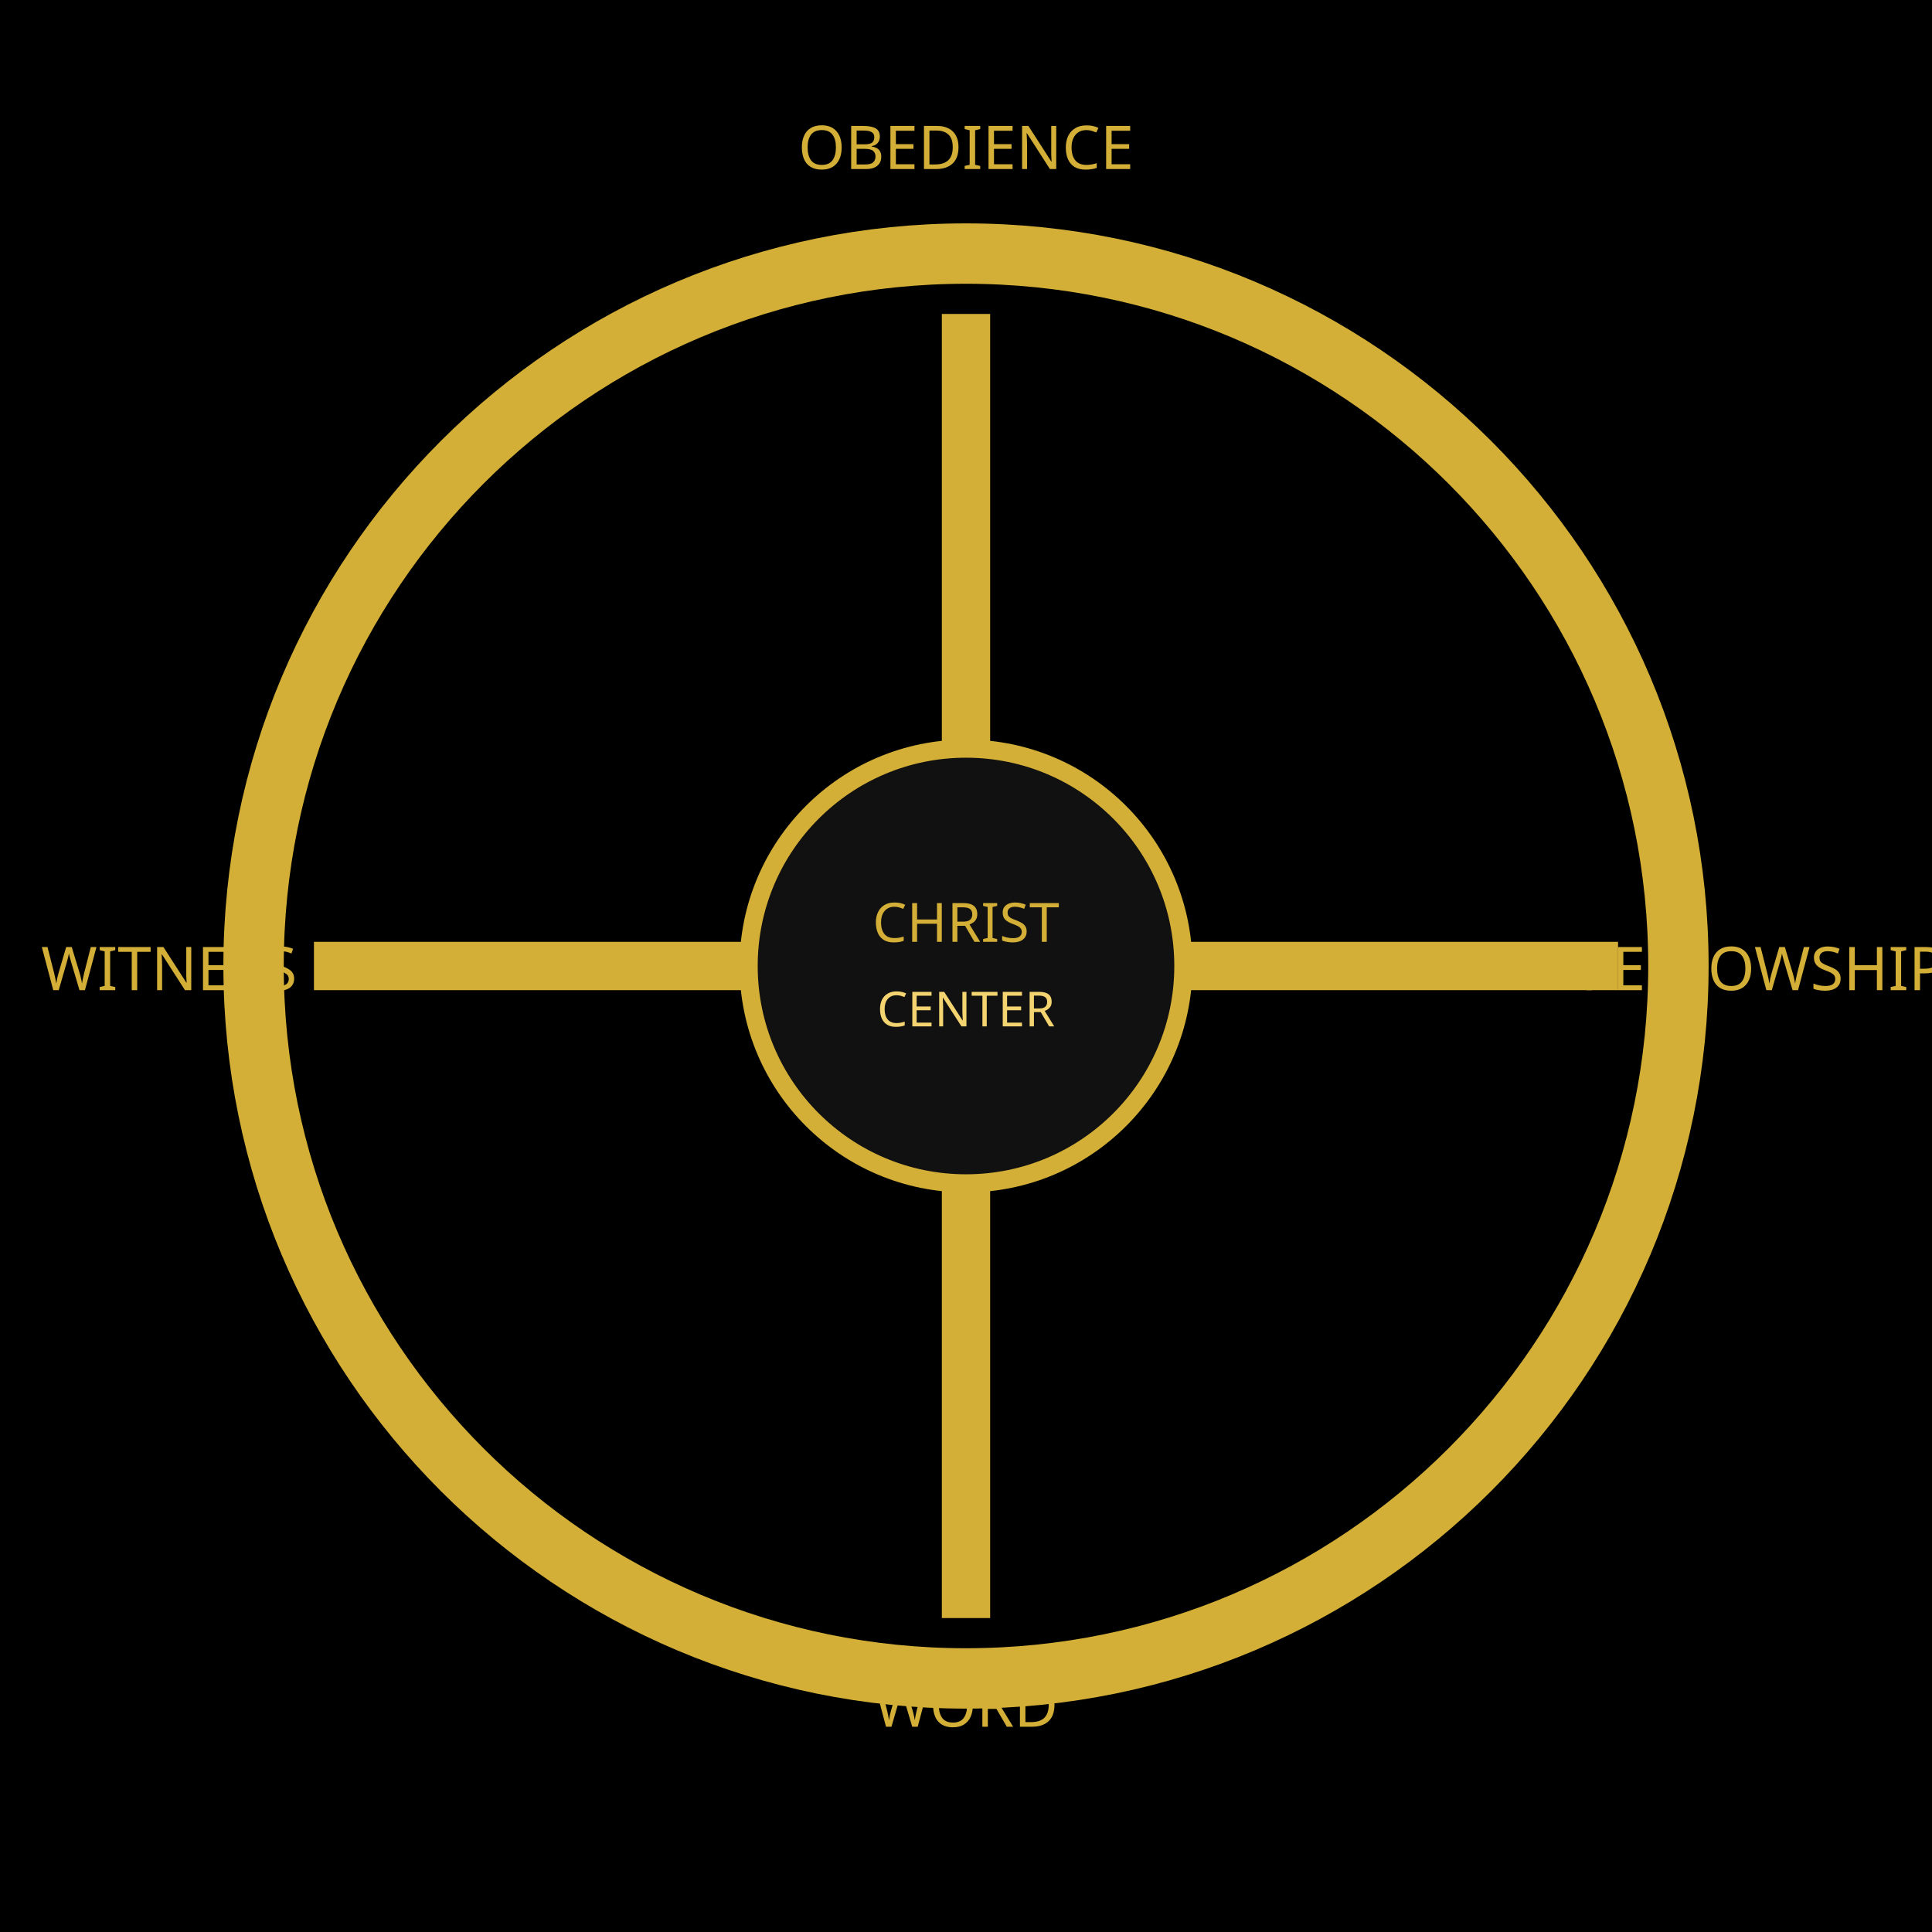
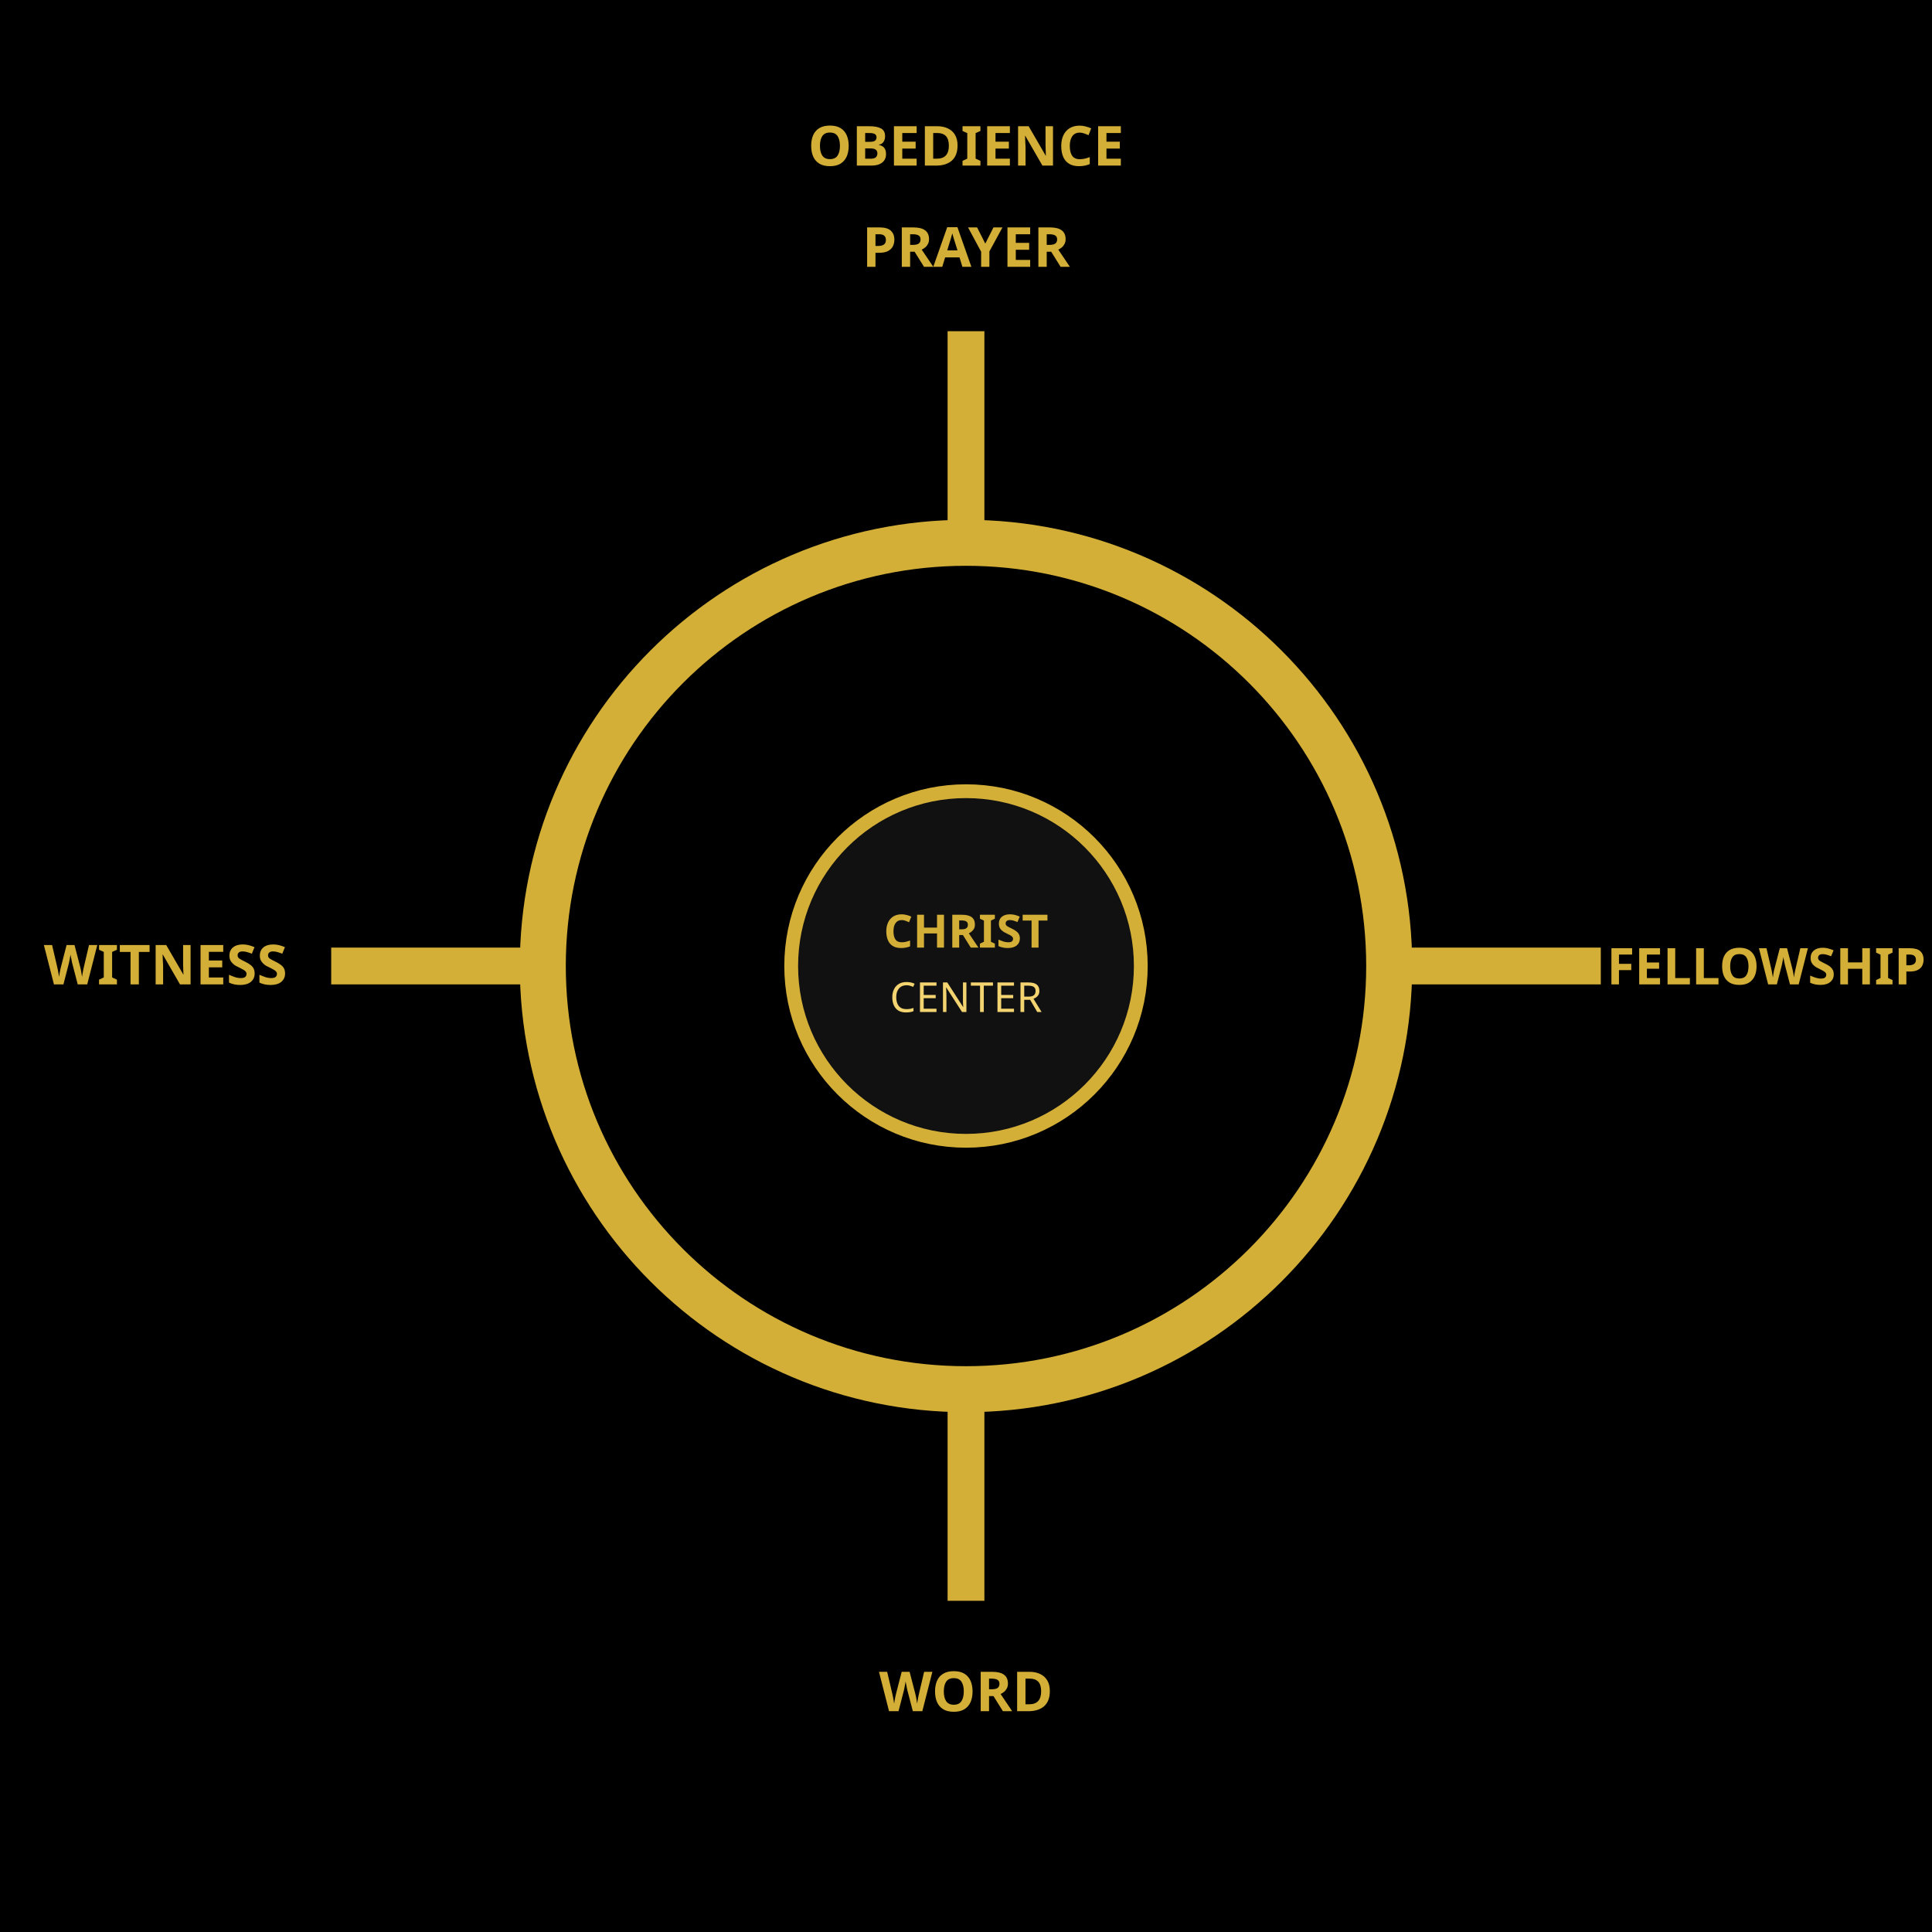
- <svg xmlns="http://www.w3.org/2000/svg" viewBox="0 0 320 320" role="img" aria-labelledby="twTitle twDesc">
-   <rect width="320" height="320" fill="#000" />
+ <svg xmlns="http://www.w3.org/2000/svg" viewBox="0 0 420 420" role="img" aria-labelledby="twTitle twDesc">
+   <rect width="420" height="420" fill="#000" />
  <g class="spoke" data-part="rim" tabindex="0" role="button" aria-label="Obedience to Christ — rim">
-     <circle cx="160" cy="160" r="118" fill="none" stroke="#D4AF37" stroke-width="10" />
-     <text x="160" y="28" text-anchor="middle" fill="#D4AF37" font-size="10" font-family="system-ui,sans-serif">OBEDIENCE</text>
+     <circle cx="210" cy="210" r="92" fill="none" stroke="#D4AF37" stroke-width="10" />
+     <text x="210" y="36" text-anchor="middle" fill="#D4AF37" font-size="12" font-family="system-ui,sans-serif" font-weight="700">OBEDIENCE</text>
+   </g>
+   <g class="spoke" data-part="prayer" tabindex="0" role="button" aria-label="Prayer — spoke up">
+     <line x1="210" y1="118" x2="210" y2="72" stroke="#D4AF37" stroke-width="8" />
+     <text x="210" y="58" text-anchor="middle" fill="#D4AF37" font-size="12" font-family="system-ui,sans-serif" font-weight="700">PRAYER</text>
  </g>
  <g class="spoke" data-part="word" tabindex="0" role="button" aria-label="The Word — spoke down">
-     <line x1="160" y1="196" x2="160" y2="268" stroke="#D4AF37" stroke-width="8" />
-     <text x="160" y="286" text-anchor="middle" fill="#D4AF37" font-size="10" font-family="system-ui,sans-serif">WORD</text>
-   </g>
-   <g class="spoke" data-part="prayer" tabindex="0" role="button" aria-label="Prayer — spoke up">
-     <line x1="160" y1="124" x2="160" y2="52" stroke="#D4AF37" stroke-width="8" />
-     <text x="160" y="46" text-anchor="middle" fill="#D4AF37" font-size="10" font-family="system-ui,sans-serif">PRAYER</text>
+     <line x1="210" y1="302" x2="210" y2="348" stroke="#D4AF37" stroke-width="8" />
+     <text x="210" y="372" text-anchor="middle" fill="#D4AF37" font-size="12" font-family="system-ui,sans-serif" font-weight="700">WORD</text>
  </g>
  <g class="spoke" data-part="fellowship" tabindex="0" role="button" aria-label="Fellowship — spoke right">
-     <line x1="196" y1="160" x2="268" y2="160" stroke="#D4AF37" stroke-width="8" />
-     <text x="292" y="164" text-anchor="middle" fill="#D4AF37" font-size="10" font-family="system-ui,sans-serif">FELLOWSHIP</text>
+     <line x1="302" y1="210" x2="348" y2="210" stroke="#D4AF37" stroke-width="8" />
+     <text x="384" y="214" text-anchor="middle" fill="#D4AF37" font-size="11" font-family="system-ui,sans-serif" font-weight="700">FELLOWSHIP</text>
  </g>
  <g class="spoke" data-part="witness" tabindex="0" role="button" aria-label="Witnessing — spoke left">
-     <line x1="124" y1="160" x2="52" y2="160" stroke="#D4AF37" stroke-width="8" />
-     <text x="28" y="164" text-anchor="middle" fill="#D4AF37" font-size="10" font-family="system-ui,sans-serif">WITNESS</text>
+     <line x1="118" y1="210" x2="72" y2="210" stroke="#D4AF37" stroke-width="8" />
+     <text x="36" y="214" text-anchor="middle" fill="#D4AF37" font-size="12" font-family="system-ui,sans-serif" font-weight="700">WITNESS</text>
  </g>
  <g class="spoke" data-part="hub" tabindex="0" role="button" aria-label="Christ the Center — hub">
-     <circle cx="160" cy="160" r="36" fill="#111" stroke="#D4AF37" stroke-width="3" />
-     <text x="160" y="156" text-anchor="middle" fill="#D4AF37" font-size="9" font-family="system-ui,sans-serif">CHRIST</text>
-     <text x="160" y="170" text-anchor="middle" fill="#F4D470" font-size="8" font-family="system-ui,sans-serif">CENTER</text>
+     <circle cx="210" cy="210" r="38" fill="#111" stroke="#D4AF37" stroke-width="3" />
+     <text x="210" y="206" text-anchor="middle" fill="#D4AF37" font-size="10" font-family="system-ui,sans-serif" font-weight="700">CHRIST</text>
+     <text x="210" y="220" text-anchor="middle" fill="#F4D470" font-size="9" font-family="system-ui,sans-serif">CENTER</text>
  </g>
</svg>
